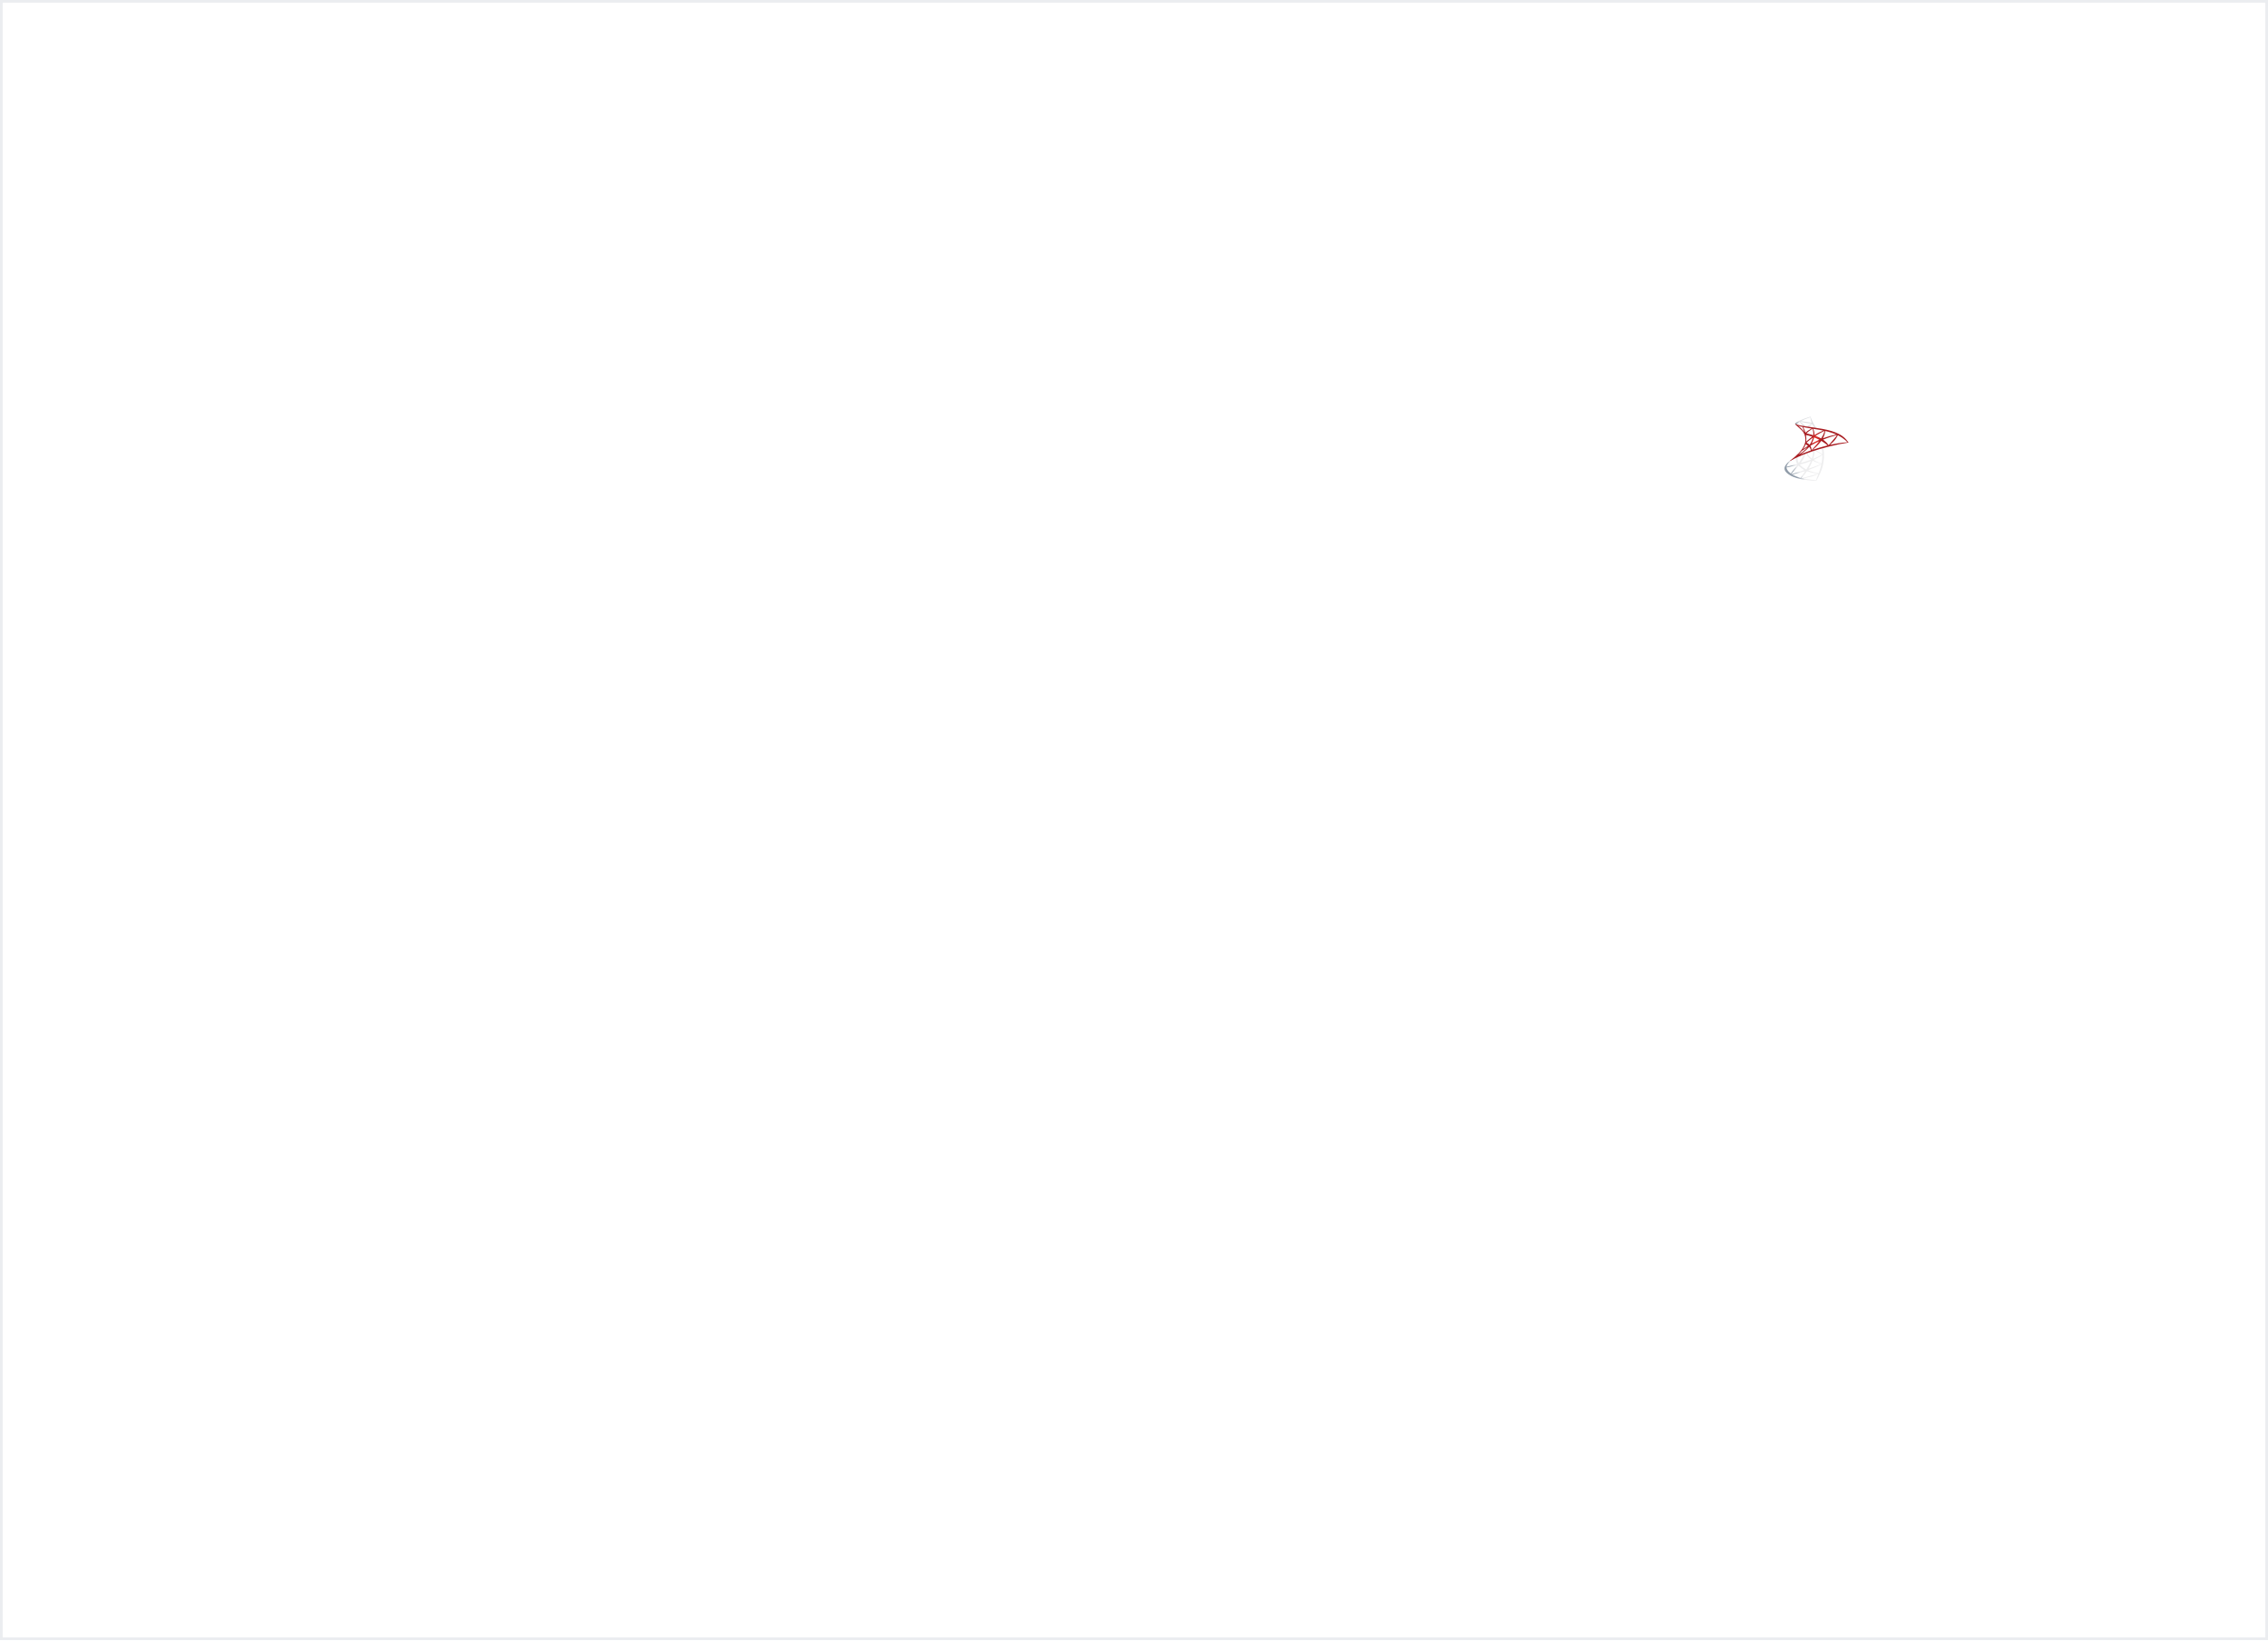
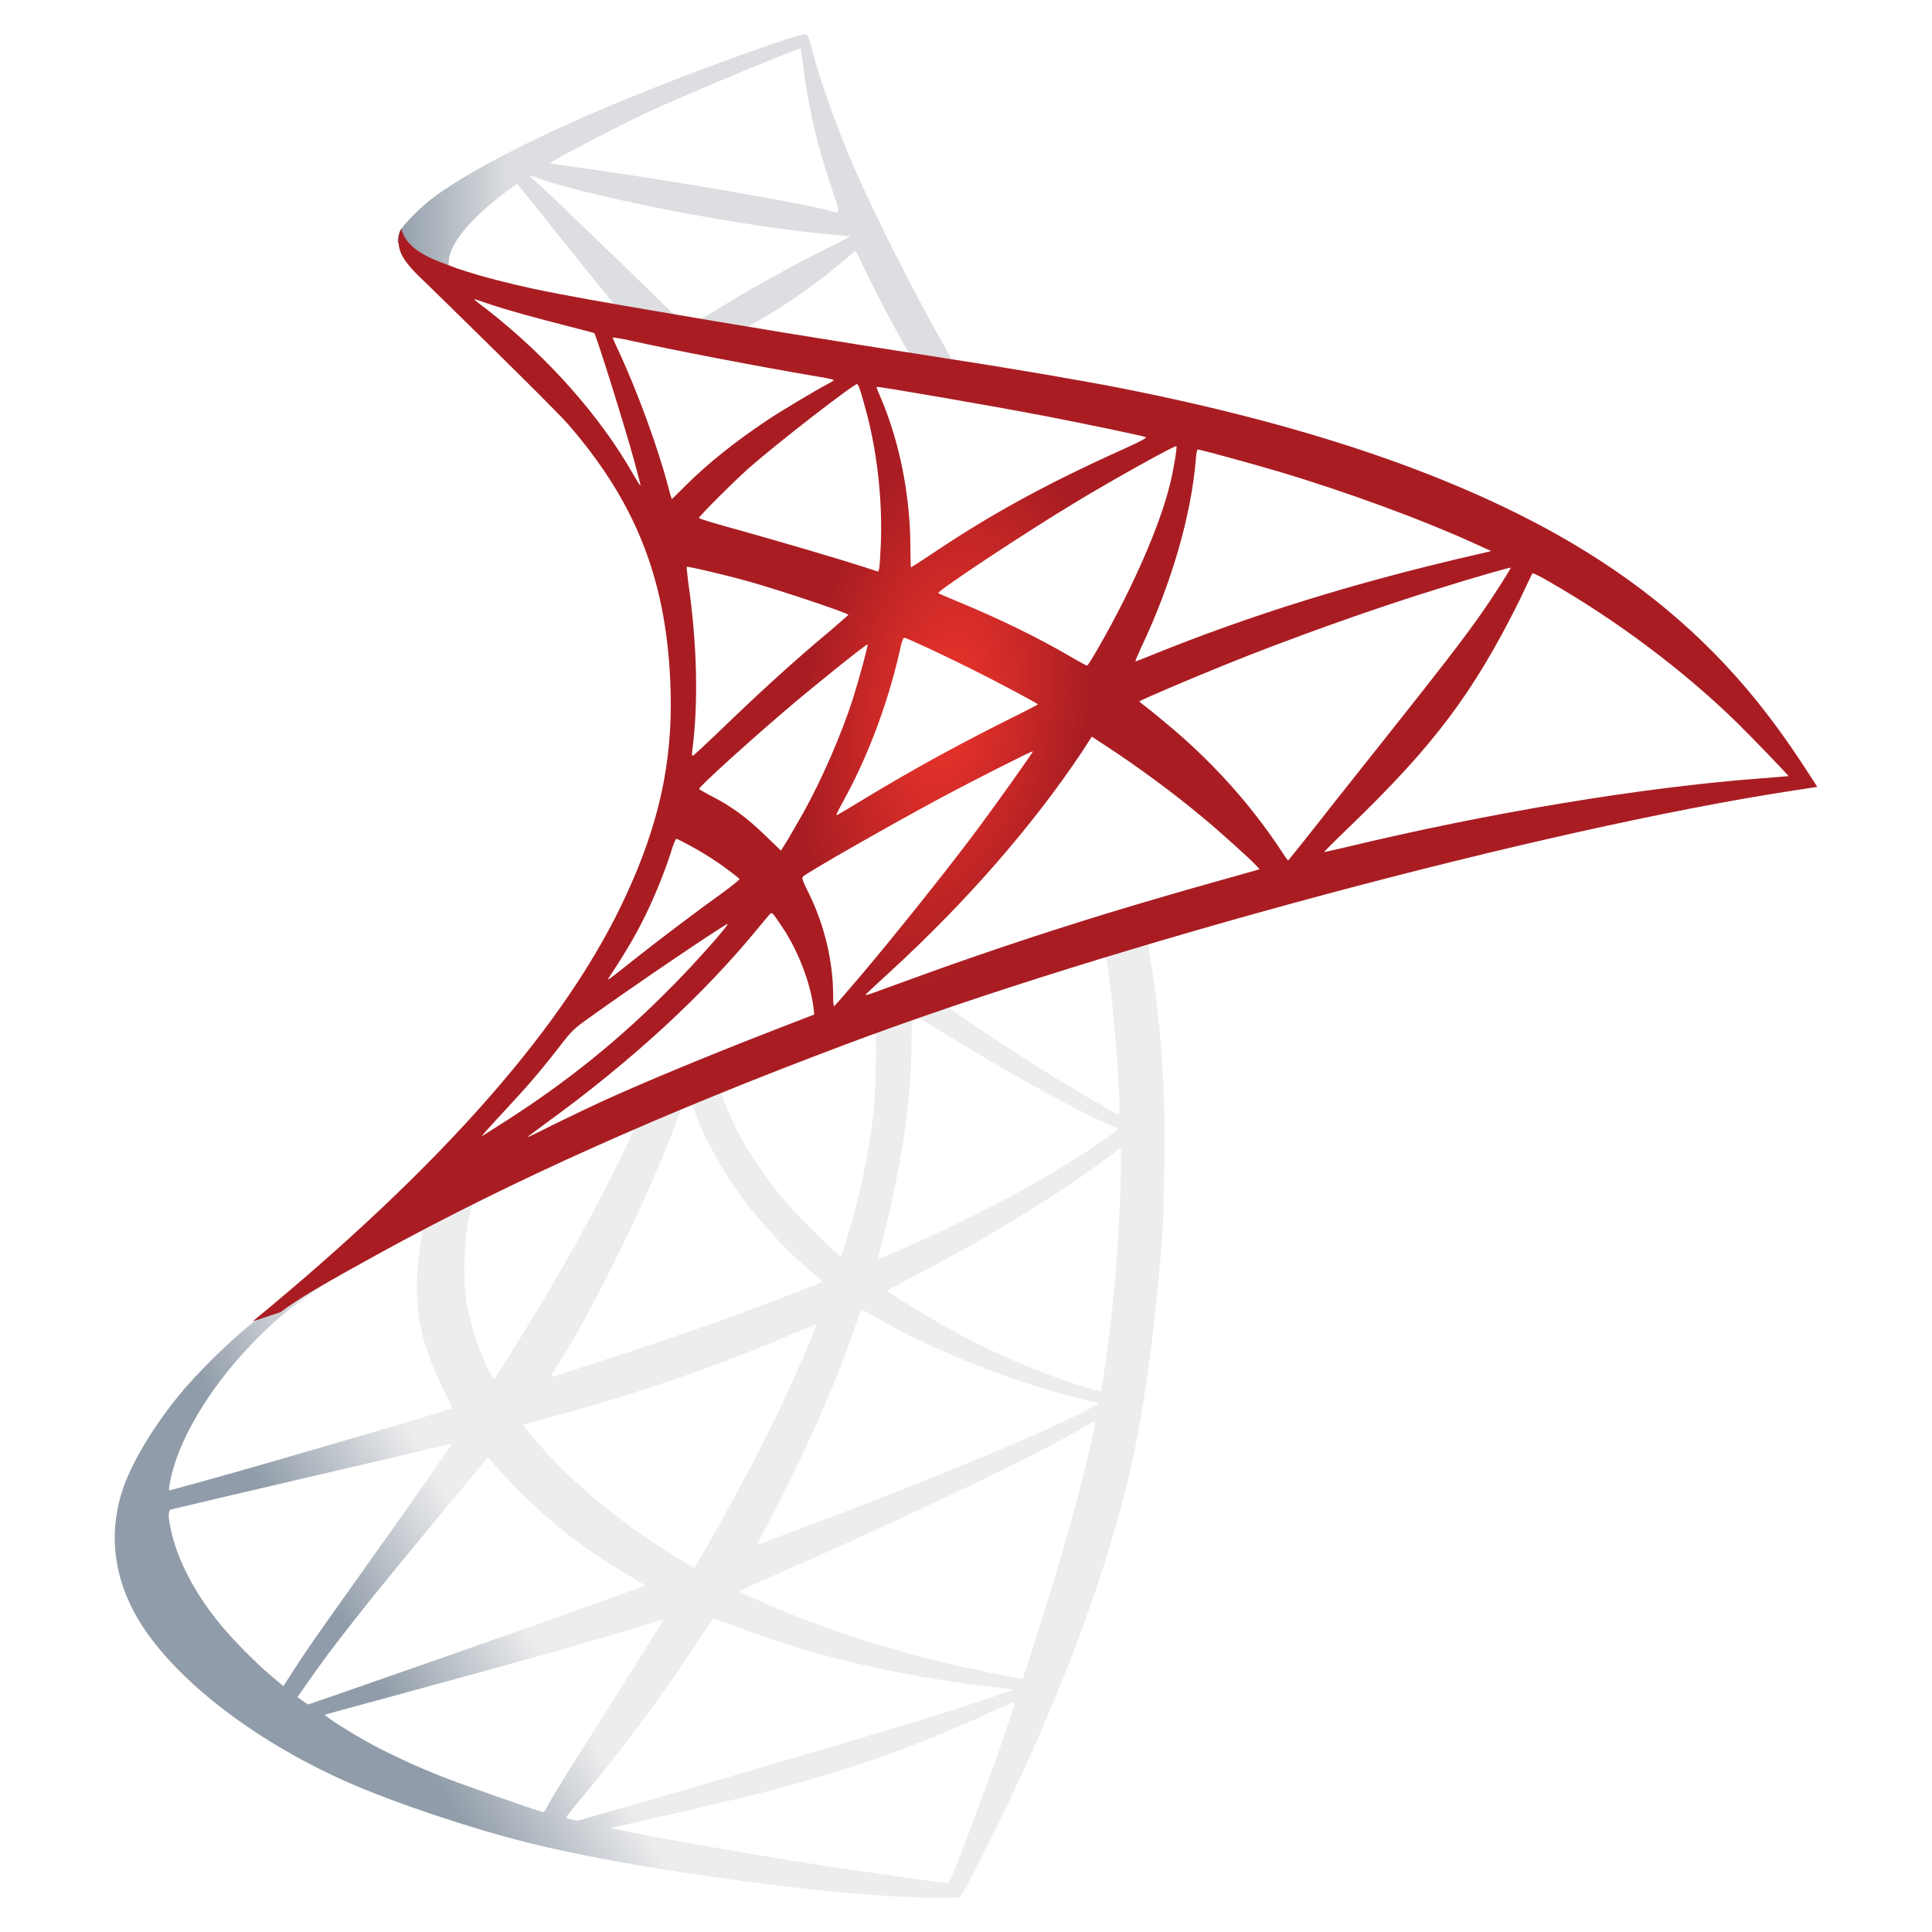
- <svg xmlns="http://www.w3.org/2000/svg" width="849" height="614" viewBox="0 0 849 614" fill="none">
-   <rect x="0.5" y="0.5" width="848" height="613" stroke="#EBEDF0" />
-   <path d="M683.153 167.204L677.892 168.773L673.315 170.619L672.035 170.928C671.709 171.211 671.367 171.498 670.997 171.789C670.592 172.108 670.214 172.399 669.924 172.61C669.602 172.842 669.124 173.278 668.882 173.554C668.52 173.968 668.234 174.408 668.11 174.746C667.892 175.356 667.999 175.974 668.421 176.544C668.961 177.271 670.039 178.012 671.295 178.517C671.936 178.775 673.013 179.105 673.824 179.291C675.172 179.603 677.781 179.941 679.216 179.992C679.506 180.003 679.896 180.003 679.912 179.992C679.944 179.974 680.167 179.585 680.425 179.102C681.308 177.456 681.944 175.912 682.29 174.593C682.497 173.794 682.66 172.73 682.767 171.469C682.795 171.117 682.807 169.936 682.783 169.536C682.747 168.882 682.683 168.352 682.584 167.833C682.568 167.756 682.564 167.687 682.572 167.684C682.588 167.673 682.636 167.658 683.284 167.487L683.153 167.204V167.204L683.153 167.204ZM681.952 167.847C682 167.847 682.127 168.962 682.159 169.667C682.167 169.816 682.163 169.914 682.155 169.914C682.123 169.914 681.483 169.569 681.026 169.308C680.628 169.079 679.872 168.621 679.753 168.534C679.713 168.508 679.717 168.505 680.043 168.403C680.596 168.232 681.908 167.847 681.952 167.847ZM679.272 168.654C679.308 168.654 679.399 168.701 679.618 168.824C680.437 169.293 681.55 169.86 682.028 170.049C682.175 170.107 682.19 170.085 681.853 170.296C681.129 170.746 680.226 171.189 679.121 171.636C678.926 171.716 678.763 171.778 678.759 171.778C678.751 171.778 678.775 171.687 678.807 171.578C679.073 170.673 679.224 169.758 679.232 169.024C679.236 168.661 679.236 168.661 679.272 168.65C679.264 168.654 679.268 168.654 679.272 168.654ZM678.719 168.846C678.743 168.868 678.727 169.682 678.695 169.903C678.624 170.434 678.512 170.928 678.33 171.484C678.286 171.618 678.246 171.731 678.238 171.738C678.222 171.756 677.677 171.269 677.498 171.08C677.188 170.753 676.946 170.426 676.767 170.107C676.675 169.943 676.532 169.624 676.544 169.613C676.608 169.573 678.703 168.832 678.719 168.846ZM676.119 169.78C676.123 169.78 676.127 169.78 676.131 169.783C676.139 169.791 676.166 169.849 676.19 169.914C676.318 170.23 676.604 170.695 676.85 170.993C677.121 171.32 677.475 171.669 677.769 171.898C677.864 171.97 677.952 172.039 677.964 172.05C677.988 172.072 677.996 172.068 677.347 172.294C676.596 172.555 675.777 172.817 674.838 173.093C674.614 173.159 674.39 173.226 674.166 173.293C674.131 173.304 674.143 173.285 674.246 173.137C674.711 172.472 675.419 171.167 675.817 170.245C675.884 170.085 675.952 169.925 675.964 169.889C675.98 169.838 675.999 169.82 676.051 169.794C676.079 169.787 676.107 169.78 676.119 169.78ZM675.324 170.081C675.335 170.089 675.133 170.477 674.934 170.833C674.548 171.52 674.127 172.196 673.562 173.017C673.467 173.158 673.375 173.289 673.363 173.304C673.343 173.329 673.335 173.322 673.272 173.209C673.137 172.966 673.025 172.653 672.966 172.366C672.906 172.083 672.918 171.589 672.985 171.284C673.037 171.059 673.033 171.062 673.152 171.008C673.661 170.772 675.308 170.067 675.324 170.081ZM682.183 170.336V170.488C682.183 171.298 682.087 172.41 681.948 173.22C681.924 173.362 681.904 173.478 681.9 173.482C681.9 173.482 681.785 173.453 681.65 173.416C681.053 173.245 680.405 172.995 679.821 172.701C679.435 172.508 678.874 172.192 678.89 172.177C678.894 172.174 679.061 172.094 679.256 171.999C680.035 171.629 680.783 171.229 681.431 170.833C681.674 170.684 682.039 170.445 682.119 170.379L682.183 170.336ZM672.321 171.411C672.337 171.411 672.333 171.44 672.309 171.571C672.294 171.665 672.274 171.84 672.266 171.959C672.234 172.49 672.329 172.882 672.616 173.42C672.695 173.569 672.759 173.692 672.755 173.696C672.727 173.718 670.095 174.423 669.268 174.63C669.021 174.691 668.806 174.746 668.79 174.749C668.763 174.757 668.759 174.753 668.771 174.691C668.862 174.157 669.307 173.46 669.928 172.871C670.341 172.479 670.671 172.25 671.236 171.956C671.641 171.745 672.266 171.429 672.313 171.414C672.313 171.411 672.317 171.411 672.321 171.411ZM678.524 172.424C678.528 172.421 678.624 172.468 678.739 172.53C679.59 172.98 680.775 173.398 681.785 173.612L681.876 173.631L681.749 173.696C681.22 173.965 679.483 174.626 677.705 175.233C677.447 175.32 677.192 175.407 677.145 175.425C677.097 175.443 677.053 175.454 677.053 175.451C677.053 175.447 677.125 175.32 677.216 175.164C677.713 174.314 678.214 173.278 678.469 172.559C678.501 172.49 678.52 172.428 678.524 172.424ZM677.892 172.613C677.896 172.617 677.864 172.693 677.825 172.78C677.479 173.547 677.025 174.383 676.445 175.32C676.298 175.56 676.174 175.752 676.17 175.752C676.166 175.752 676.047 175.687 675.904 175.607C675.061 175.135 674.313 174.553 673.824 173.99L673.753 173.91L674.115 173.819C675.411 173.496 676.512 173.147 677.606 172.719C677.761 172.661 677.888 172.613 677.892 172.613ZM681.821 173.867C681.821 173.867 681.825 173.87 681.821 173.867C681.825 173.95 681.622 174.699 681.455 175.24C681.316 175.694 681.196 176.05 680.978 176.679C680.882 176.955 680.799 177.183 680.795 177.183C680.791 177.183 680.767 177.18 680.743 177.173C679.562 176.976 678.505 176.704 677.51 176.341C677.232 176.239 676.834 176.075 676.811 176.057C676.803 176.05 677.041 175.948 677.343 175.828C679.153 175.105 681.029 174.284 681.674 173.932C681.749 173.888 681.809 173.867 681.821 173.867ZM672.751 174.15C672.759 174.157 672.254 174.822 671.546 175.727C671.299 176.043 671.013 176.413 670.906 176.551C670.798 176.689 670.635 176.907 670.544 177.038L670.377 177.274L670.198 177.136C669.987 176.976 669.621 176.635 669.458 176.446C669.116 176.057 668.886 175.647 668.794 175.273C668.751 175.098 668.751 175.011 668.79 175C668.85 174.986 669.912 174.757 670.906 174.546C671.459 174.43 672.099 174.292 672.329 174.241C672.56 174.19 672.747 174.15 672.751 174.15ZM673.26 174.328L673.387 174.459C673.96 175.044 674.544 175.476 675.252 175.854C675.379 175.919 675.475 175.977 675.467 175.981C675.439 175.999 673.009 176.788 671.884 177.144C671.252 177.347 670.731 177.51 670.727 177.51C670.723 177.51 670.687 177.489 670.647 177.463L670.576 177.416L670.691 177.263C671.065 176.769 671.534 176.228 672.556 175.102L673.26 174.328ZM676.433 176.402C676.437 176.399 676.612 176.457 676.826 176.53C677.343 176.708 677.753 176.82 678.302 176.947C678.978 177.104 679.956 177.256 680.532 177.3C680.62 177.307 680.668 177.314 680.652 177.325C680.624 177.34 680.039 177.518 679.61 177.641C678.926 177.837 676.838 178.401 675.137 178.847C674.822 178.931 674.552 179 674.536 179.004C674.496 179.011 674.365 178.978 674.365 178.964C674.365 178.956 674.461 178.844 674.576 178.72C675.148 178.095 675.717 177.398 676.19 176.737C676.322 176.555 676.433 176.406 676.433 176.402ZM675.733 176.421C675.737 176.424 675.455 176.838 674.962 177.55C674.751 177.852 674.516 178.193 674.433 178.313C674.353 178.43 674.234 178.611 674.166 178.713L674.051 178.898L673.991 178.884C673.848 178.847 672.842 178.524 672.576 178.426C672.246 178.306 671.904 178.161 671.649 178.037C671.331 177.881 670.934 177.649 670.965 177.641C670.973 177.638 671.518 177.503 672.174 177.34C673.916 176.907 674.882 176.657 675.514 176.475C675.63 176.442 675.729 176.417 675.733 176.421ZM680.683 177.481H680.687C680.703 177.518 680.059 179.153 679.825 179.668C679.773 179.785 679.753 179.814 679.725 179.81C679.658 179.806 678.723 179.687 678.155 179.61C677.165 179.472 675.502 179.207 675.085 179.12L674.989 179.102L675.582 178.978C676.854 178.717 677.467 178.575 678.087 178.401C678.87 178.183 679.646 177.91 680.429 177.576C680.552 177.525 680.656 177.485 680.683 177.481Z" fill="url(#paint0_linear)" />
-   <path d="M677.729 156C677.642 155.989 676.23 156.454 675.319 156.792C674.091 157.25 673.136 157.686 672.548 158.064C672.329 158.205 672.055 158.456 672.011 158.554C671.995 158.59 671.987 158.634 671.987 158.678L672.52 159.139L673.789 159.51L676.807 160.004L680.258 160.545L680.294 160.272C680.282 160.272 680.274 160.269 680.262 160.269L679.809 160.203L679.717 160.055C679.248 159.299 678.731 158.362 678.429 157.729C678.194 157.239 677.972 156.672 677.848 156.265C677.781 156.018 677.773 156.004 677.729 156V156H677.729L677.729 156ZM677.665 156.186H677.669C677.673 156.189 677.689 156.291 677.705 156.411C677.773 156.919 677.896 157.41 678.091 157.94C678.238 158.34 678.238 158.318 678.067 158.271C677.661 158.169 675.844 157.882 674.528 157.715C674.317 157.69 674.138 157.664 674.138 157.66C674.123 157.646 675.089 157.185 675.514 157.003C676.059 156.774 677.554 156.204 677.665 156.186ZM673.832 157.813L673.987 157.86C674.83 158.122 676.95 158.492 678.119 158.58C678.25 158.59 678.361 158.601 678.365 158.601C678.369 158.605 678.258 158.66 678.115 158.721C677.55 158.979 676.93 159.295 676.5 159.539C676.373 159.611 676.258 159.669 676.242 159.669C676.226 159.669 676.143 159.655 676.055 159.644L675.896 159.622L675.498 159.266C674.799 158.645 674.25 158.165 674.039 157.984L673.832 157.813ZM673.673 157.926L674.234 158.565C674.54 158.917 674.85 159.263 674.918 159.339C674.985 159.415 675.041 159.477 675.037 159.481C675.021 159.491 674.226 159.35 673.804 159.263C673.371 159.172 673.192 159.128 672.926 159.052L672.707 158.986V158.936C672.711 158.692 673.049 158.329 673.622 157.958L673.673 157.926ZM678.437 158.798C678.453 158.798 678.473 158.83 678.52 158.928C678.655 159.201 679.077 159.935 679.18 160.076C679.212 160.124 679.268 160.127 678.707 160.044C677.359 159.844 676.926 159.778 676.926 159.771C676.926 159.768 676.966 159.742 677.017 159.717C677.435 159.506 677.856 159.237 678.23 158.95C678.322 158.881 678.405 158.816 678.421 158.805C678.425 158.798 678.433 158.794 678.437 158.798Z" fill="url(#paint1_linear)" />
-   <path d="M672.039 158.503C672.039 158.503 671.951 158.63 672.035 158.819C672.087 158.936 672.238 159.077 672.409 159.223C672.409 159.223 674.178 160.799 674.393 161.025C675.371 162.056 675.796 163.073 675.836 164.476C675.86 165.377 675.673 166.169 675.208 167.088C674.381 168.737 672.635 170.557 669.943 172.577L670.337 172.457C670.592 172.283 670.937 172.098 671.749 171.691C673.621 170.753 675.729 169.892 678.313 169.006C682.035 167.727 688.155 166.23 691.638 165.744L692 165.693L691.944 165.613C691.626 165.162 691.407 164.883 691.145 164.585C690.381 163.72 689.455 163.019 688.322 162.438C686.763 161.642 684.747 161.021 682.194 160.56C681.713 160.472 680.655 160.305 679.797 160.185C677.975 159.927 676.798 159.749 675.502 159.546C675.037 159.473 674.341 159.364 673.88 159.274C673.641 159.226 673.184 159.128 672.826 159.016C672.54 158.914 672.126 158.812 672.039 158.503ZM673.065 159.412C673.069 159.408 673.132 159.43 673.216 159.455C673.367 159.502 673.562 159.557 673.793 159.615C673.967 159.659 674.142 159.701 674.317 159.742C674.556 159.797 674.755 159.847 674.759 159.847C674.787 159.873 675.188 161.046 675.323 161.497C675.375 161.668 675.415 161.813 675.411 161.813C675.407 161.817 675.363 161.755 675.311 161.671C674.846 160.923 674.111 160.164 673.26 159.553C673.148 159.481 673.065 159.415 673.065 159.412ZM675.021 159.906C675.041 159.906 675.129 159.917 675.236 159.938C675.912 160.076 677.125 160.287 677.9 160.407C678.031 160.425 678.135 160.447 678.135 160.454C678.135 160.461 678.087 160.487 678.027 160.516C677.896 160.578 677.367 160.865 677.192 160.974C676.751 161.242 676.353 161.533 676.067 161.795C675.952 161.9 675.852 161.987 675.852 161.987C675.852 161.987 675.828 161.925 675.808 161.849C675.665 161.344 675.367 160.596 675.097 160.069C675.053 159.986 675.017 159.909 675.017 159.902C675.017 159.909 675.017 159.906 675.021 159.906ZM678.465 160.505C678.488 160.512 678.528 160.636 678.608 160.908C678.755 161.435 678.822 162.024 678.799 162.572C678.791 162.725 678.783 162.866 678.775 162.885L678.763 162.921L678.556 162.859C678.131 162.736 677.439 162.55 676.846 162.398C676.508 162.314 676.234 162.238 676.234 162.231C676.234 162.209 676.727 161.758 676.938 161.588C677.339 161.264 678.429 160.494 678.465 160.505ZM678.739 160.541C678.751 160.53 680.385 160.788 681.129 160.919C681.681 161.017 682.485 161.17 682.532 161.188C682.556 161.195 682.473 161.239 682.206 161.348C681.157 161.78 680.377 162.169 679.602 162.641C679.399 162.765 679.228 162.866 679.224 162.866C679.22 162.866 679.216 162.761 679.216 162.634C679.216 161.944 679.065 161.246 678.787 160.658C678.759 160.599 678.735 160.545 678.739 160.541ZM682.966 161.304C682.978 161.315 682.926 161.609 682.878 161.784C682.735 162.325 682.349 163.128 681.876 163.884C681.793 164.018 681.717 164.127 681.709 164.131C681.701 164.134 681.594 164.08 681.471 164.014C681.009 163.767 680.485 163.535 679.912 163.317C679.753 163.255 679.614 163.204 679.61 163.197C679.582 163.175 680.862 162.401 681.538 162.031C682.075 161.733 682.95 161.29 682.966 161.304ZM683.268 161.348C683.304 161.348 684.027 161.53 684.405 161.631C685.34 161.886 686.413 162.245 687.113 162.536L687.403 162.656L687.2 162.699C685.491 163.059 684.027 163.473 682.616 163.996C682.5 164.04 682.397 164.076 682.389 164.076C682.381 164.076 682.421 163.993 682.473 163.891C682.898 163.066 683.173 162.205 683.24 161.471C683.244 161.402 683.256 161.348 683.268 161.348ZM676.063 162.859C676.075 162.848 676.628 162.968 676.926 163.044C677.379 163.161 678.341 163.455 678.341 163.477C678.341 163.48 678.234 163.564 678.107 163.666C677.586 164.062 677.085 164.479 676.484 165.01C676.305 165.166 676.154 165.293 676.146 165.293C676.138 165.293 676.135 165.271 676.138 165.242C676.23 164.632 676.21 163.847 676.083 163.052C676.071 162.95 676.059 162.863 676.063 162.859ZM687.678 162.87C687.686 162.877 687.423 163.255 687.256 163.469C687.018 163.782 686.668 164.196 685.876 165.104C685.459 165.584 684.99 166.125 684.835 166.307C684.675 166.488 684.544 166.641 684.54 166.641C684.536 166.641 684.485 166.576 684.429 166.496C683.984 165.885 683.451 165.351 682.819 164.872C682.699 164.781 682.568 164.683 682.524 164.654C682.481 164.625 682.445 164.596 682.445 164.592C682.445 164.581 683.121 164.316 683.634 164.127C684.532 163.793 685.757 163.393 686.676 163.135C687.157 162.997 687.67 162.863 687.678 162.87ZM687.984 162.943C688 162.939 688.095 162.983 688.21 163.044C689.177 163.549 690.123 164.2 690.871 164.868C691.081 165.057 691.602 165.551 691.594 165.555C691.594 165.555 691.411 165.569 691.197 165.584C689.523 165.7 687.379 166.023 685.32 166.477C685.181 166.506 685.057 166.532 685.049 166.532C685.041 166.532 685.196 166.39 685.391 166.22C686.6 165.155 687.153 164.483 687.805 163.284C687.896 163.106 687.976 162.954 687.984 162.943C687.98 162.943 687.98 162.943 687.984 162.943ZM679.129 163.771C679.184 163.782 679.701 164.004 680.091 164.182C680.449 164.345 680.986 164.607 681.013 164.628C681.017 164.632 680.826 164.723 680.592 164.828C679.844 165.17 679.204 165.493 678.536 165.863C678.345 165.969 678.186 166.056 678.182 166.056C678.166 166.056 678.17 166.041 678.278 165.863C678.636 165.268 678.922 164.556 679.085 163.862C679.101 163.807 679.117 163.771 679.129 163.771ZM678.612 163.858C678.624 163.869 678.488 164.316 678.405 164.559C678.242 165.021 677.968 165.598 677.701 166.034C677.637 166.136 677.542 166.285 677.49 166.368L677.391 166.514L677.168 166.318C676.91 166.089 676.699 165.947 676.429 165.82C676.321 165.769 676.238 165.725 676.238 165.718C676.238 165.689 676.918 165.126 677.439 164.719C677.812 164.425 678.6 163.847 678.612 163.858ZM681.773 165.046L681.968 165.162C682.413 165.428 682.938 165.78 683.34 166.089C683.566 166.259 684.003 166.619 684.091 166.706L684.139 166.754L683.817 166.837C681.996 167.298 680.588 167.709 678.946 168.261C678.763 168.323 678.608 168.374 678.596 168.374C678.572 168.374 678.552 168.392 678.962 168.047C680.011 167.164 680.942 166.19 681.634 165.242L681.773 165.046ZM680.942 165.235C680.95 165.242 680.405 165.943 680.079 166.339C679.689 166.812 678.997 167.604 678.52 168.119C678.321 168.334 678.151 168.512 678.143 168.516C678.131 168.519 678.127 168.465 678.127 168.381C678.127 167.941 678.003 167.473 677.789 167.073C677.697 166.906 677.681 166.866 677.701 166.848C677.777 166.786 678.934 166.183 679.665 165.824C680.158 165.584 680.93 165.228 680.942 165.235ZM675.916 166.361C675.928 166.361 676.019 166.405 676.123 166.456C676.377 166.583 676.604 166.725 676.806 166.877C676.814 166.884 676.711 166.961 676.576 167.051C676.198 167.298 675.626 167.694 675.292 167.938C674.942 168.192 674.93 168.199 674.969 168.145C675.232 167.778 675.363 167.571 675.502 167.306C675.626 167.07 675.749 166.79 675.836 166.547C675.868 166.441 675.908 166.361 675.916 166.361ZM677.256 167.32C677.276 167.317 677.3 167.349 677.407 167.495C677.634 167.803 677.808 168.218 677.852 168.552L677.86 168.625L677.315 168.817C676.341 169.162 675.443 169.504 674.834 169.758C674.663 169.831 674.365 169.961 674.17 170.049C673.975 170.139 673.816 170.208 673.816 170.205C673.816 170.201 673.94 170.118 674.091 170.016C675.28 169.228 676.309 168.363 677.081 167.498C677.164 167.407 677.24 167.324 677.248 167.32L677.256 167.32ZM676.64 167.458C676.655 167.473 676.202 167.942 675.892 168.228C675.125 168.944 674.365 169.504 673.423 170.049C673.303 170.118 673.196 170.179 673.184 170.187C673.156 170.201 673.192 170.165 673.606 169.754C673.868 169.496 674.067 169.278 674.293 169.01C674.445 168.832 674.472 168.806 674.691 168.664C675.276 168.279 676.624 167.444 676.64 167.458Z" fill="url(#paint2_radial)" />
-   <defs>
-     <linearGradient id="paint0_linear" x1="671.958" y1="177.626" x2="673.767" y2="176.456" gradientUnits="userSpaceOnUse">
-       <stop stop-color="#909CA9" />
-       <stop offset="1" stop-color="#EDEDEE" />
-     </linearGradient>
-     <linearGradient id="paint1_linear" x1="672.001" y1="158.265" x2="673.532" y2="158.265" gradientUnits="userSpaceOnUse">
-       <stop stop-color="#939FAB" />
-       <stop offset="1" stop-color="#DCDEE1" />
-     </linearGradient>
-     <radialGradient id="paint2_radial" cx="0" cy="0" r="1" gradientUnits="userSpaceOnUse" gradientTransform="translate(679.725 164.679) rotate(-172.186) scale(1.96976 3.61335)">
-       <stop stop-color="#EE352C" />
-       <stop offset="1" stop-color="#A91D22" />
-     </radialGradient>
-   </defs>
+ <svg xmlns="http://www.w3.org/2000/svg" id="svg8" version="1.1" viewBox="0 0 10.583 10.583" height="40" width="40">
+   <defs id="defs2" />
+   <g transform="translate(0,-286.4167)" id="layer1">
+     <g transform="matrix(0.4474253,0,0,0.4474253,-303.431,31.00908)" id="g1006">
+       <g style="stroke-width:35.73" transform="matrix(0.0159248,0,0,0.0159248,670.2701,568.9428)" id="g980">
+         <linearGradient id="a" gradientUnits="userSpaceOnUse" x1="-2901.952" y1="923.573" x2="-2061.249" y2="1420.331" gradientTransform="matrix(0.1234,0,0,-0.1234,1158.33,1550.273)">
+           <stop offset="0" stop-color="#909ca9" id="stop959" />
+           <stop offset="1" stop-color="#ededee" id="stop961" />
+         </linearGradient>
+         <path style="fill:url(#a);stroke-width:35.73" d="m 1410.773,814.195 -286.9,93.683 -249.599,110.161 -69.829,18.435 c -17.784,16.916 -36.431,34.049 -56.599,51.397 -22.119,19.082 -42.72,36.433 -58.553,49.008 -17.564,13.88 -43.587,39.902 -56.814,56.38 -19.735,24.721 -35.348,50.96 -42.071,71.13 -11.928,36.433 -6.07,73.297 16.916,107.346 29.492,43.369 88.261,87.606 156.785,117.749 34.916,15.4 93.683,35.132 137.92,46.19 73.512,18.651 215.771,38.819 294.054,41.857 15.828,0.65 37.082,0.65 37.947,0 1.737,-1.088 13.881,-24.289 27.979,-53.129 48.142,-98.238 82.838,-190.402 101.703,-269.119 11.276,-47.706 20.166,-111.246 26.019,-186.492 1.521,-21.036 2.169,-91.514 0.868,-115.37 -1.953,-39.033 -5.423,-70.692 -10.84,-101.703 -0.868,-4.555 -1.088,-8.676 -0.652,-8.892 0.865,-0.65 3.467,-1.517 38.815,-11.712 l -7.153,-16.912 v -0.005 0 z m -65.49,38.386 c 2.602,0 9.539,66.573 11.273,108.646 0.436,8.89 0.216,14.745 -0.216,14.745 -1.733,0 -36.649,-20.599 -61.583,-36.212 -21.687,-13.663 -62.888,-40.988 -69.393,-46.192 -2.173,-1.517 -1.957,-1.733 15.828,-7.807 30.14,-10.194 101.706,-33.18 104.091,-33.18 z m -146.161,48.143 c 1.953,0 6.937,2.816 18.865,10.191 44.671,27.974 105.393,61.805 131.415,73.083 8.022,3.469 8.887,2.166 -9.542,14.746 -39.468,26.889 -88.697,53.344 -148.983,80.018 -10.624,4.771 -19.514,8.456 -19.73,8.456 -0.432,0 0.865,-5.418 2.598,-11.925 14.53,-54.001 22.772,-108.647 23.208,-152.452 0.216,-21.687 0.216,-21.687 2.169,-22.334 -0.436,0.217 -0.22,0.217 0,0.217 z m -30.142,11.492 c 1.297,1.299 0.432,49.877 -1.304,63.104 -3.903,31.662 -9.975,61.153 -19.947,94.335 -2.386,8.018 -4.558,14.745 -4.987,15.177 -0.872,1.083 -30.581,-27.975 -40.339,-39.251 -16.916,-19.518 -30.141,-39.035 -39.9,-58.117 -4.988,-9.759 -12.793,-28.84 -12.144,-29.492 3.469,-2.385 117.753,-46.622 118.621,-45.756 z m -141.826,55.731 c 0.216,0 0.432,0 0.652,0.216 0.432,0.434 1.953,3.905 3.254,7.807 6.937,18.867 22.548,46.624 35.997,64.407 14.746,19.518 34.048,40.334 50.091,53.996 5.207,4.337 9.975,8.456 10.624,9.108 1.304,1.302 1.737,1.083 -33.612,14.53 -40.981,15.613 -85.656,31.226 -136.835,47.706 a 6825.474,6825.474 0 0 0 -36.643,11.928 c -1.955,0.652 -1.303,-0.434 4.335,-9.323 25.371,-39.686 63.97,-117.536 85.657,-172.618 3.687,-9.542 7.373,-19.082 8.025,-21.251 0.868,-3.038 1.95,-4.121 4.768,-5.64 1.518,-0.43 3.038,-0.866 3.687,-0.866 z m -43.367,17.999 c 0.649,0.436 -10.411,23.637 -21.254,44.889 -21.036,40.985 -44.022,81.323 -74.815,130.331 -5.204,8.456 -10.19,16.265 -10.842,17.132 -1.083,1.519 -1.519,1.083 -4.988,-5.638 -7.373,-14.53 -13.447,-33.181 -16.699,-50.313 -3.254,-16.916 -2.602,-46.406 1.086,-64.621 2.816,-13.444 2.602,-13.227 9.107,-16.481 27.757,-14.095 117.537,-56.166 118.405,-55.299 z m 374.073,15.182 v 9.107 c 0,48.359 -5.204,114.716 -12.797,163.077 -1.301,8.456 -2.389,15.393 -2.602,15.613 0,0 -6.288,-1.733 -13.661,-3.905 -32.527,-10.193 -67.875,-25.156 -99.754,-42.718 -21.038,-11.494 -51.612,-30.363 -50.743,-31.231 0.213,-0.215 9.323,-4.986 19.947,-10.625 42.509,-22.118 83.274,-45.972 118.622,-69.609 13.229,-8.892 33.176,-23.202 37.518,-27.107 z m -537.802,64.185 c 0.867,0 0.65,1.735 -0.651,9.542 -0.868,5.64 -1.951,16.049 -2.382,23.202 -1.739,31.662 3.469,55.084 19.082,87.177 4.337,8.892 7.809,16.265 7.589,16.48 -1.519,1.303 -145.074,43.375 -190.183,55.734 -13.444,3.685 -25.152,6.939 -26.024,7.153 -1.515,0.436 -1.733,0.22 -1.083,-3.47 4.987,-31.875 29.276,-73.512 63.104,-108.644 22.554,-23.419 40.554,-37.08 71.347,-54.648 22.119,-12.575 56.165,-31.439 58.767,-32.309 0.002,-0.217 0.218,-0.217 0.434,-0.217 z m 338.295,60.503 c 0.216,-0.216 5.42,2.605 11.708,6.29 46.408,26.891 111.03,51.83 166.108,64.623 l 4.991,1.086 -6.941,3.899 c -28.84,16.049 -123.606,55.515 -220.538,91.732 -14.098,5.202 -27.975,10.409 -30.581,11.492 -2.602,1.083 -4.988,1.735 -4.988,1.519 0,-0.22 3.906,-7.809 8.89,-17.132 27.107,-50.744 54.433,-112.547 68.311,-155.485 1.739,-4.12 2.82,-7.805 3.04,-8.024 z m -34.48,11.278 c 0.22,0.221 -1.517,4.771 -3.687,9.975 -18.865,45.756 -43.59,95.636 -75.249,151.583 -8.022,14.314 -14.746,25.808 -14.966,25.808 -0.213,0 -6.721,-3.906 -14.527,-8.676 -45.976,-28.192 -86.743,-62.888 -113.414,-96.501 l -3.905,-4.771 19.732,-5.422 c 70.696,-19.298 130.762,-40.116 190.4,-65.704 8.459,-3.471 15.4,-6.292 15.616,-6.292 z m 214.253,74.815 c 0,0 0.217,0.217 0,0 0.216,4.988 -10.844,49.661 -19.953,81.969 -7.589,27.107 -14.098,48.361 -26.022,85.874 -5.204,16.485 -9.755,30.143 -9.975,30.143 -0.216,0 -1.517,-0.216 -2.818,-0.647 -64.405,-11.714 -122.089,-27.977 -176.303,-49.661 -15.182,-6.074 -36.866,-15.833 -38.167,-16.916 -0.432,-0.438 12.58,-6.506 29.06,-13.663 98.669,-43.154 201.024,-92.164 236.153,-113.196 4.119,-2.603 7.373,-3.903 8.025,-3.903 z m -494.646,16.916 c 0.434,0.432 -27.107,40.118 -65.709,94.114 -13.444,18.867 -29.057,40.985 -34.911,49.225 -5.856,8.241 -14.746,21.253 -19.734,29.06 l -9.112,14.096 -9.759,-8.24 c -11.494,-9.544 -31.442,-29.927 -40.333,-41.204 -18.651,-23.201 -31.226,-47.706 -36.214,-70.04 -2.386,-10.411 -2.386,-15.618 -0.22,-16.265 3.252,-0.867 61.153,-14.53 115.37,-27.11 30.143,-6.937 65.054,-15.177 77.632,-18.213 12.579,-3.041 22.774,-5.423 22.99,-5.423 z m 27.756,10.626 6.937,7.806 c 31.231,34.914 63.108,60.724 101.708,83.272 6.941,3.906 12.144,7.373 11.708,7.594 -1.514,1.083 -134.016,48.136 -195.385,69.389 -34.478,12.143 -62.888,21.901 -63.102,21.901 -0.216,0 -2.169,-1.299 -4.341,-2.818 l -3.901,-2.82 6.288,-9.106 c 20.383,-29.493 45.976,-61.803 101.707,-129.028 z m 173.053,123.822 c 0.213,-0.215 9.755,3.252 21.464,7.594 28.195,10.624 50.527,17.345 80.456,24.936 36.866,9.326 90.211,18.434 121.657,21.035 4.771,0.432 7.373,0.868 6.505,1.519 -1.521,0.868 -33.395,11.494 -56.816,18.867 -37.302,11.708 -151.149,45.32 -243.962,71.995 -17.132,4.987 -31.879,9.108 -32.746,9.323 -2.166,0.436 -9.325,-1.519 -9.325,-2.386 0,-0.431 5.204,-7.153 11.494,-14.527 31.225,-37.3 62.238,-78.935 88.044,-118.403 7.154,-10.846 13.229,-19.736 13.229,-19.953 z m -38.17,1.087 c 0.216,0.216 -15.179,24.936 -42.066,67.439 -11.496,17.999 -24.291,38.383 -28.846,45.54 -4.337,6.939 -10.842,17.784 -14.527,23.854 l -6.29,11.061 -3.252,-0.868 c -7.809,-2.169 -62.672,-21.471 -77.202,-27.325 -18,-7.157 -36.649,-15.829 -50.529,-23.202 -17.346,-9.326 -39.03,-23.206 -37.297,-23.637 0.433,-0.216 30.143,-8.243 65.922,-17.999 94.984,-25.809 147.678,-40.77 182.161,-51.612 6.29,-1.952 11.71,-3.471 11.926,-3.251 z m 269.985,63.318 h 0.216 c 0.868,2.171 -34.26,99.755 -47.06,130.547 -2.815,6.939 -3.896,8.677 -5.417,8.456 -3.687,-0.213 -54.646,-7.37 -85.66,-11.925 -53.994,-8.24 -144.641,-24.073 -167.409,-29.275 l -5.204,-1.083 32.307,-7.378 c 69.396,-15.613 102.791,-24.069 136.619,-34.478 42.722,-13.011 85.011,-29.276 127.729,-49.225 6.722,-3.037 12.361,-5.422 13.879,-5.639 z" id="path964" />
+         <linearGradient id="b" gradientUnits="userSpaceOnUse" x1="-2882.7" y1="10288.81" x2="-2206.249" y2="10288.81" gradientTransform="matrix(0.1234,0,0,-0.1234,1158.33,1550.273)">
+           <stop offset="0" stop-color="#939fab" id="stop966" />
+           <stop offset="1" stop-color="#dcdee1" id="stop968" />
+         </linearGradient>
+         <path style="fill:url(#b);stroke-width:35.73" d="m 1114.983,145.414 c -4.771,-0.647 -81.757,27.11 -131.415,47.275 -67.01,27.327 -119.052,53.351 -151.148,75.899 -11.925,8.461 -26.891,23.422 -29.273,29.276 -0.867,2.169 -1.303,4.771 -1.303,7.373 l 29.06,27.541 69.175,22.119 164.594,29.493 188.228,32.312 1.953,-16.264 c -0.649,0 -1.085,-0.216 -1.73,-0.216 l -24.728,-3.905 -4.984,-8.89 c -25.59,-45.107 -53.781,-101.056 -70.261,-138.789 -12.793,-29.276 -24.938,-63.102 -31.662,-87.391 -3.687,-14.746 -4.119,-15.613 -6.501,-15.829 v -0.005 h -0.01 z m -3.474,11.063 h 0.223 c 0.213,0.214 1.081,6.29 1.95,13.442 3.683,30.364 10.411,59.635 21.035,91.297 8.022,23.855 8.022,22.555 -1.301,19.734 -22.119,-6.07 -121.221,-23.202 -193,-33.177 -11.494,-1.519 -21.253,-3.036 -21.253,-3.252 -0.867,-0.867 51.827,-28.41 75.031,-39.25 29.709,-13.665 111.246,-47.711 117.315,-48.794 z m -209.047,97.15 8.461,2.816 c 45.97,15.616 161.551,37.736 225.31,42.94 7.154,0.651 13.229,1.303 13.442,1.303 0.216,0.216 -5.852,3.469 -13.661,7.154 -30.79,15.397 -64.621,34.264 -88.042,48.794 -6.937,4.335 -13.229,7.807 -14.094,7.807 -0.868,0 -5.42,-0.868 -10.191,-1.519 l -8.674,-1.303 -21.683,-21.253 c -38.167,-37.08 -68.094,-65.704 -79.588,-76.549 z m -8.671,6.721 30.576,38.168 c 16.696,21.035 33.611,41.635 37.301,46.187 3.683,4.557 6.721,8.245 6.505,8.461 -0.868,0.65 -44.236,-7.809 -67.226,-13.011 -23.637,-5.423 -33.395,-8.025 -47.924,-12.577 l -11.928,-3.905 v -3.038 c 0.216,-14.53 18.651,-36.214 49.877,-58.331 z m 259.791,52.046 c 0.869,0 1.95,1.951 4.552,7.806 7.373,16.263 30.364,60.07 35.997,68.526 1.74,2.822 4.771,3.038 -25.802,-1.95 -73.512,-11.93 -97.152,-15.829 -97.152,-16.263 0,-0.216 2.169,-1.735 4.988,-3.254 22.771,-12.575 45.756,-28.624 66.142,-45.756 4.988,-4.121 9.542,-8.024 10.407,-8.676 0.216,-0.433 0.652,-0.649 0.868,-0.433 z" id="path971" />
+         <radialGradient id="c" cx="-14217.448" cy="7277.705" r="898.12" gradientTransform="matrix(-0.1185,-0.0178,-0.036,0.237,-198.955,-1314.415)" gradientUnits="userSpaceOnUse">
+           <stop offset="0" stop-color="#ee352c" id="stop973" />
+           <stop offset="1" stop-color="#a91d22" id="stop975" />
+         </radialGradient>
+         <path style="fill:url(#c);stroke-width:35.73" d="m 804.66,294.828 c 0,0 -4.768,7.593 -0.215,18.87 2.822,6.937 11.061,15.393 20.384,24.069 0,0 96.5,94.114 108.211,107.561 53.344,61.585 76.549,122.305 78.718,206.012 1.301,53.78 -8.894,101.054 -34.264,155.919 -45.106,98.453 -140.307,207.098 -287.117,327.67 l 21.472,-7.157 c 13.878,-10.411 32.745,-21.467 76.982,-45.756 102.137,-55.952 217.071,-107.346 358.028,-160.258 202.971,-76.335 536.715,-165.681 726.676,-194.736 l 19.737,-3.038 -3.038,-4.771 c -17.345,-26.891 -29.276,-43.587 -43.59,-61.369 -41.633,-51.612 -92.157,-93.463 -153.964,-128.161 -85.007,-47.489 -194.956,-84.571 -334.173,-112.112 -26.239,-5.207 -83.923,-15.181 -130.763,-22.337 -99.321,-15.393 -163.51,-26.021 -234.203,-38.165 -25.37,-4.339 -63.323,-10.843 -88.478,-16.263 -13.011,-2.822 -37.947,-8.676 -57.464,-15.398 -15.613,-6.075 -38.168,-12.147 -42.939,-30.58 z m 55.952,54.216 c 0.214,-0.214 3.683,1.083 8.24,2.602 8.24,2.816 18.865,6.07 31.446,9.542 a 1599.47,1599.47 0 0 0 28.624,7.589 c 13.011,3.251 23.852,6.288 24.068,6.288 1.521,1.519 23.424,71.558 30.797,98.449 2.815,10.195 4.988,18.867 4.771,18.867 -0.223,0.22 -2.605,-3.469 -5.423,-8.456 -25.373,-44.673 -65.491,-89.995 -111.899,-126.428 -6.069,-4.333 -10.624,-8.237 -10.624,-8.453 z m 106.692,29.492 c 1.085,0 5.856,0.651 11.708,1.951 36.866,8.24 103.008,20.818 145.293,27.975 7.157,1.083 12.797,2.387 12.797,2.818 0,0.436 -2.605,1.951 -5.859,3.688 -7.153,3.685 -35.997,20.815 -45.536,27.322 -24.073,16.047 -45.756,33.395 -61.371,49.008 -6.288,6.29 -11.712,11.494 -11.712,11.494 0,0 -1.297,-3.685 -2.386,-8.242 -7.802,-30.143 -24.069,-74.816 -38.815,-106.258 -2.386,-4.986 -4.339,-9.541 -4.339,-9.973 0,0.433 0,0.217 0.22,0.217 z m 187.795,35.781 c 1.301,0.432 3.47,7.806 7.806,24.069 8.025,31.446 11.712,66.576 10.411,99.321 -0.436,9.108 -0.868,17.564 -1.304,18.651 l -0.649,2.166 -11.276,-3.685 c -23.204,-7.373 -60.935,-18.435 -93.245,-27.541 -18.436,-4.988 -33.395,-9.542 -33.395,-9.975 0,-1.303 26.891,-28.192 38.383,-38.383 21.898,-19.303 81.316,-65.275 83.269,-64.623 z m 14.963,2.166 c 0.652,-0.647 89.779,14.746 130.331,22.554 30.145,5.854 73.948,14.963 76.549,16.049 1.301,0.432 -3.254,3.034 -17.784,9.539 -57.248,25.808 -99.754,49.008 -142.036,77.202 -11.06,7.373 -20.386,13.444 -20.602,13.444 -0.216,0 -0.433,-6.287 -0.433,-13.878 0,-41.201 -8.241,-82.838 -23.424,-117.968 -1.517,-3.47 -2.818,-6.722 -2.601,-6.942 z m 230.516,45.542 c 0.652,0.65 -2.169,18.217 -4.771,28.624 -7.806,32.312 -28.84,80.24 -54.643,125.343 -4.558,8.024 -8.677,14.53 -9.114,14.746 -0.429,0.216 -6.285,-3.038 -13.009,-6.941 -25.154,-14.746 -53.778,-28.624 -85.007,-41.637 -8.671,-3.685 -16.263,-6.723 -16.48,-7.153 -1.521,-1.303 68.308,-47.493 105.174,-69.612 29.276,-17.781 76.982,-44.239 77.85,-43.37 z m 16.48,2.601 c 1.953,0 41.421,10.844 62.019,16.916 50.963,15.181 109.512,36.648 147.679,53.996 l 15.828,7.159 -11.056,2.6 c -93.245,21.467 -173.049,46.192 -250.034,77.418 -6.289,2.602 -11.928,4.771 -12.357,4.771 -0.436,0 1.733,-4.987 4.552,-11.061 23.204,-49.225 38.167,-100.62 41.85,-144.427 0.221,-4.121 0.867,-7.372 1.519,-7.372 z m -392.938,90.213 c 0.649,-0.652 30.793,6.506 47.057,11.056 24.721,6.942 77.198,24.505 77.198,25.808 0,0.216 -5.853,5.204 -12.79,11.278 -28.408,23.637 -55.734,48.572 -88.481,80.234 -9.759,9.328 -17.997,16.917 -18.429,16.917 -0.436,0 -0.649,-1.304 -0.436,-3.038 4.987,-36.433 3.906,-83.272 -3.034,-130.763 -0.653,-6.074 -1.302,-11.276 -1.085,-11.492 z m 633.433,0.652 c 0.429,0.431 -13.881,22.984 -22.988,35.777 -13.009,18.649 -32.098,43.375 -75.252,97.588 -22.765,28.622 -48.358,60.936 -56.812,71.778 -8.678,10.842 -15.831,19.948 -16.051,19.948 -0.216,0 -3.031,-3.901 -6.069,-8.671 -24.289,-36.433 -53.349,-68.311 -87.829,-96.935 -6.505,-5.423 -13.658,-11.278 -16.044,-13.013 -2.386,-1.734 -4.339,-3.469 -4.339,-3.685 0,-0.649 36.862,-16.483 64.841,-27.757 49.01,-19.952 115.794,-43.805 165.892,-59.203 26.24,-8.239 54.215,-16.263 54.651,-15.827 z m 16.696,4.334 c 0.865,-0.215 6.072,2.387 12.361,6.07 52.697,30.143 104.305,68.962 145.077,108.864 11.492,11.278 39.9,40.77 39.464,40.986 0,0 -9.975,0.867 -21.683,1.733 -91.296,6.942 -208.178,26.239 -320.511,53.345 -7.589,1.733 -14.31,3.252 -14.746,3.252 -0.429,0 8.025,-8.456 18.653,-18.647 65.922,-63.538 96.067,-103.656 131.628,-175.22 4.986,-10.623 9.325,-19.731 9.757,-20.383 -0.216,0 -0.216,0 0,0 z m -482.936,49.446 c 3.038,0.647 31.229,13.88 52.48,24.503 19.517,9.755 48.794,25.372 50.311,26.671 0.216,0.216 -10.195,5.638 -22.984,11.928 -40.772,20.384 -75.684,39.682 -112.118,61.802 -10.408,6.29 -19.082,11.497 -19.298,11.497 -0.868,0 -0.652,-0.872 5.204,-11.497 19.518,-35.561 35.129,-78.065 44.023,-119.486 0.864,-3.252 1.733,-5.418 2.382,-5.418 z m -28.192,5.202 c 0.652,0.652 -6.721,27.323 -11.273,41.853 -8.894,27.541 -23.856,62.02 -38.383,88.043 -3.474,6.069 -8.677,14.961 -11.496,19.948 l -5.42,8.674 -12.144,-11.707 c -14.094,-13.663 -25.59,-22.12 -40.333,-29.712 -5.859,-3.033 -10.411,-5.638 -10.411,-6.069 0,-1.735 37.082,-35.347 65.49,-59.635 20.383,-17.566 63.321,-52.045 63.97,-51.395 z m 172.404,70.913 10.627,6.937 c 24.282,15.833 52.906,36.866 74.813,55.298 12.357,10.19 36.21,31.662 40.985,36.866 l 2.598,2.822 -17.561,4.986 c -99.321,27.538 -176.087,52.043 -265.649,85.007 -9.975,3.685 -18.433,6.721 -19.085,6.721 -1.297,0 -2.385,1.083 19.954,-19.519 57.251,-52.691 107.992,-110.812 145.726,-167.411 z m -45.324,11.276 c 0.432,0.432 -29.276,42.284 -47.06,65.922 -21.251,28.192 -58.985,75.465 -85.007,106.256 -10.84,12.797 -20.163,23.422 -20.599,23.64 -0.652,0.216 -0.868,-3.036 -0.868,-8.024 0,-26.242 -6.721,-54.216 -18.433,-78.068 -4.988,-9.975 -5.856,-12.361 -4.768,-13.444 4.119,-3.688 67.223,-39.686 107.123,-61.153 26.89,-14.312 68.956,-35.563 69.612,-35.129 z m -274.107,67.225 c 0.652,0 5.64,2.6 11.279,5.638 13.878,7.589 26.239,16.046 37.298,25.156 0.432,0.432 -5.204,4.988 -12.577,10.406 -20.602,14.746 -51.828,38.385 -70.041,52.915 -19.088,15.18 -19.734,15.613 -17.568,12.361 14.314,-21.903 21.467,-34.264 29.06,-50.093 6.721,-14.094 13.442,-30.793 18.213,-45.323 1.734,-6.289 3.904,-11.06 4.336,-11.06 z m 73.083,57.248 c 1.081,-0.214 2.386,1.735 8.238,10.411 12.361,18.429 21.903,43.154 24.292,63.104 l 0.429,4.339 -29.705,11.494 c -53.133,20.599 -102.139,40.985 -135.322,56.162 -9.322,4.339 -25.587,12.144 -36.211,17.352 -10.627,5.418 -19.301,9.539 -19.301,9.323 0,-0.216 6.721,-5.204 14.961,-11.278 64.844,-47.055 121.007,-98.669 163.076,-150.279 4.555,-5.423 8.677,-10.411 9.107,-10.627 z m -33.612,8.242 c 0.868,0.867 -23.853,28.84 -40.768,45.971 -41.853,42.723 -83.273,76.12 -134.669,108.649 -6.505,4.119 -12.359,7.804 -13.011,8.24 -1.519,0.867 0.432,-1.303 22.986,-25.808 14.314,-15.397 25.155,-28.408 37.516,-44.453 8.24,-10.624 9.759,-12.143 21.688,-20.604 31.878,-22.987 105.39,-72.864 106.258,-71.995 z" id="path978" />
+       </g>
+     </g>
+   </g>
</svg>
